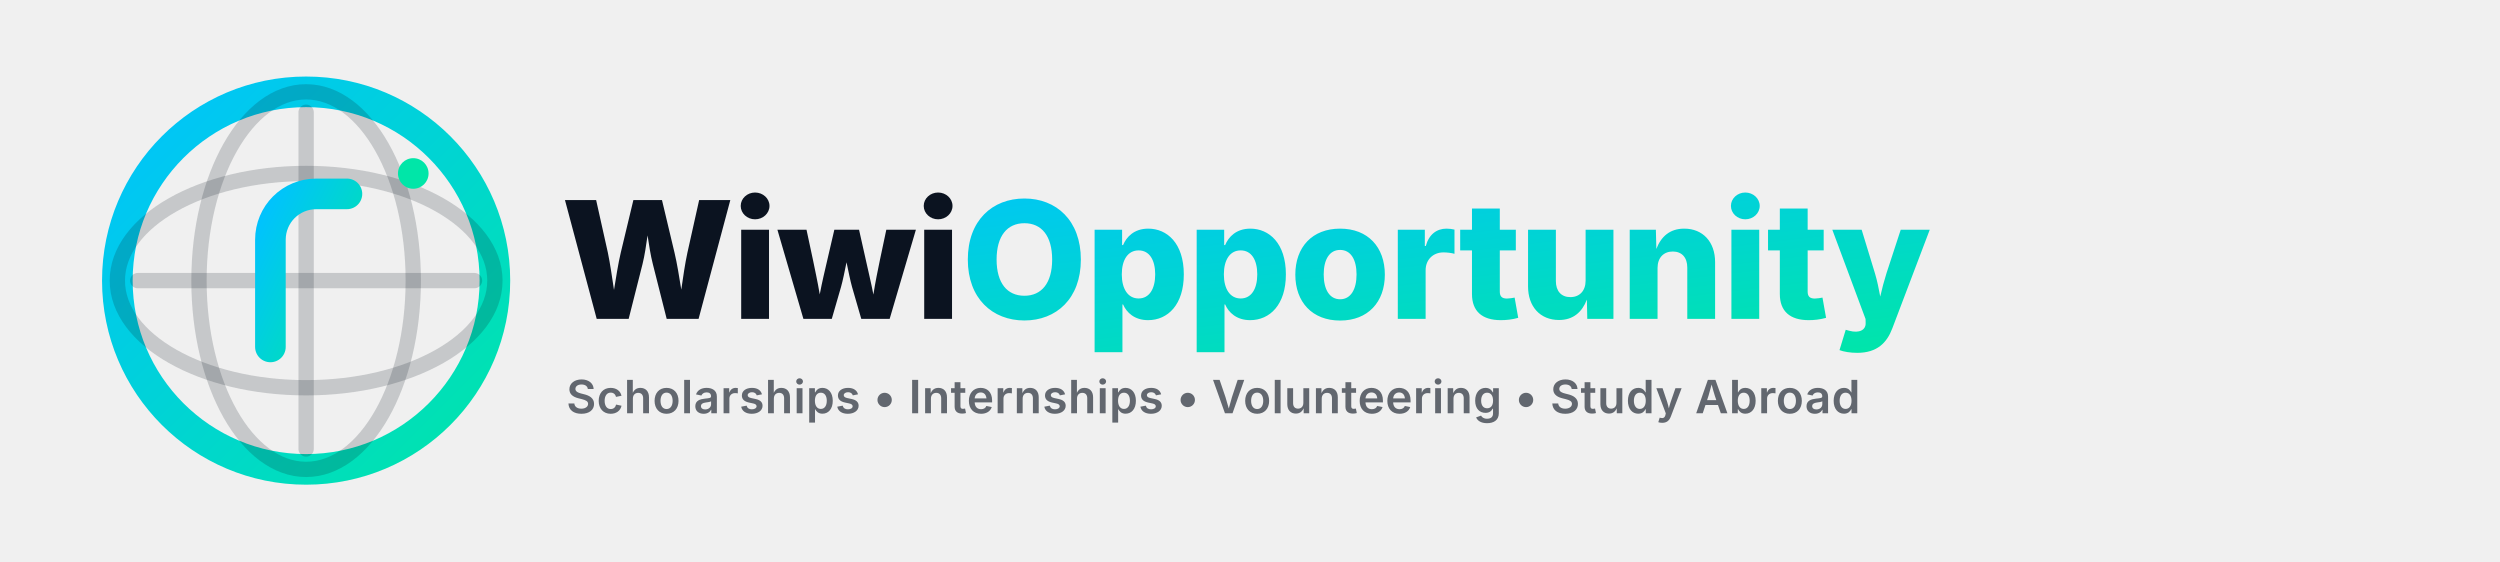
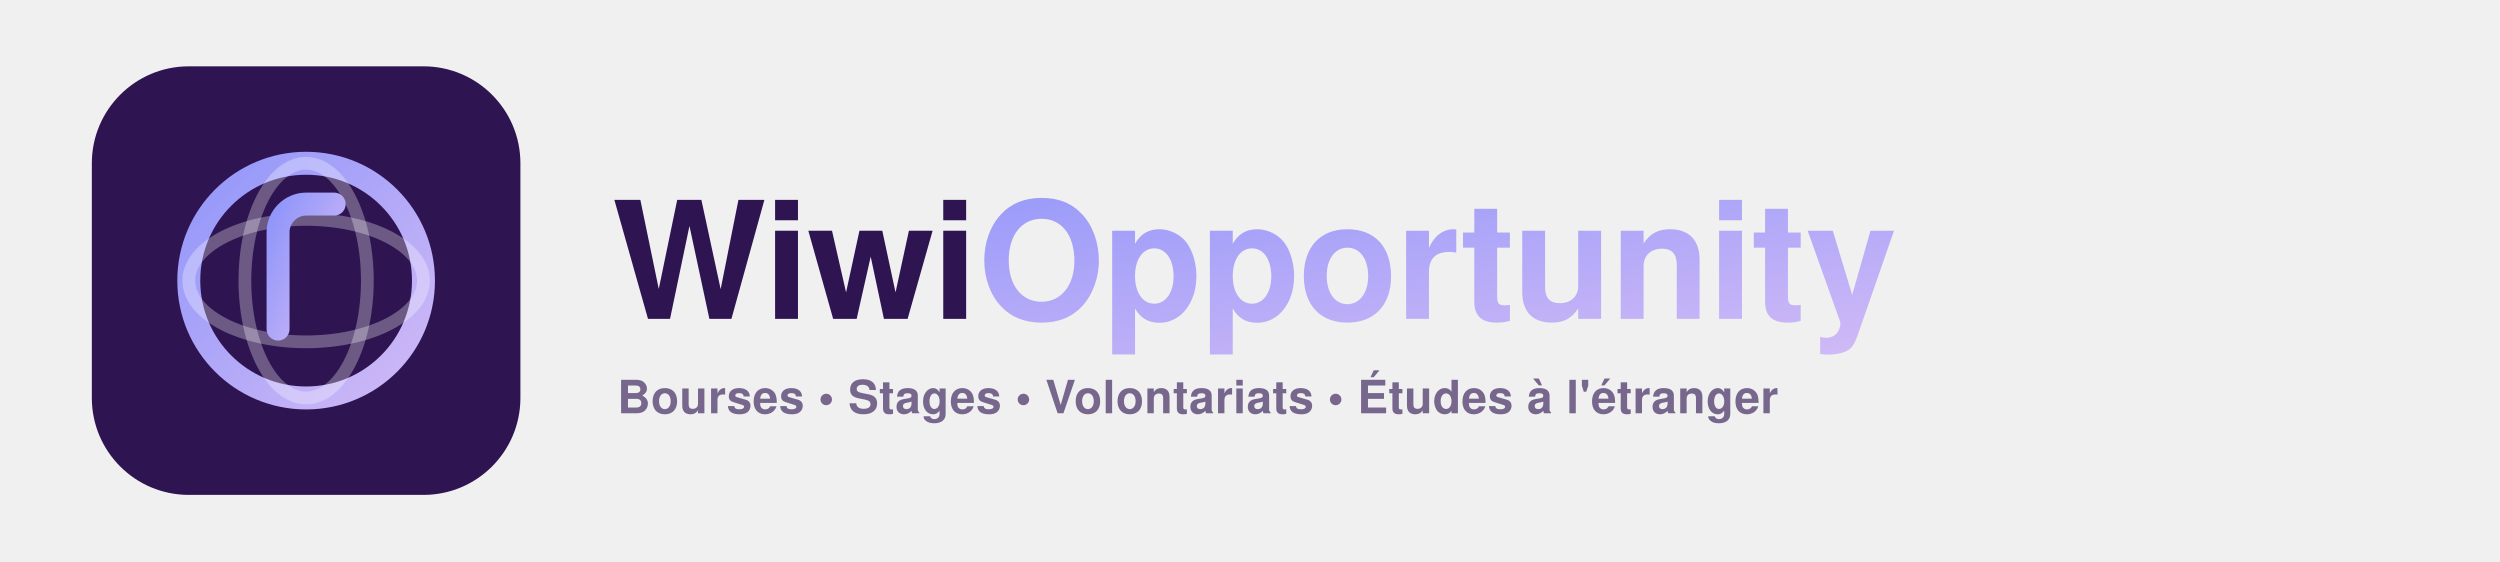
<svg xmlns="http://www.w3.org/2000/svg" width="980" height="220" viewBox="0 0 980 220" role="img" aria-label="WiwiOpportunity logo">
  <defs>
    <linearGradient id="woGrad" x1="0" y1="0" x2="1" y2="1">
-       <stop offset="0" stop-color="#00C2FF" />
-       <stop offset="1" stop-color="#00E6A8" />
+       <stop offset="0" stop-color="#9196fa" />
+       <stop offset="1" stop-color="#d1baf6" />
    </linearGradient>
-     <style>
-       .word { font-family: Inter, ui-sans-serif, system-ui, -apple-system, Segoe UI, Roboto, Arial, "Helvetica Neue", sans-serif; }
-     </style>
  </defs>
  <g transform="translate(40,30)">
-     <circle cx="80" cy="80" r="74" fill="none" stroke="url(#woGrad)" stroke-width="12" />
-     <ellipse cx="80" cy="80" rx="42" ry="74" fill="none" stroke="#0B1320" stroke-opacity="0.18" stroke-width="6" />
-     <ellipse cx="80" cy="80" rx="74" ry="42" fill="none" stroke="#0B1320" stroke-opacity="0.18" stroke-width="6" />
-     <path d="M14 80 H146" stroke="#0B1320" stroke-opacity="0.18" stroke-width="6" stroke-linecap="round" />
-     <path d="M80 14 V146" stroke="#0B1320" stroke-opacity="0.18" stroke-width="6" stroke-linecap="round" />
-     <path d="M66 106 L66 64 C66 54 74 46 84 46 L96 46" fill="none" stroke="url(#woGrad)" stroke-width="12" stroke-linecap="round" stroke-linejoin="round" />
-     <path d="M96 46 L96 66" fill="none" stroke="url(#woGrad)" stroke-width="12" stroke-linecap="round" />
-     <path d="M96 46 L116 46" fill="none" stroke="url(#woGrad)" stroke-width="12" stroke-linecap="round" />
-     <circle cx="122" cy="38" r="6" fill="#00E6A8" />
+     <rect x="-4" y="-4" width="168" height="168" rx="38" fill="#2e1451" />
+     <circle cx="80" cy="80" r="46" fill="none" stroke="url(#woGrad)" stroke-width="9" />
+     <ellipse cx="80" cy="80" rx="24" ry="46" fill="none" stroke="#FFFFFF" stroke-opacity="0.30" stroke-width="5" />
+     <ellipse cx="80" cy="80" rx="46" ry="24" fill="none" stroke="#FFFFFF" stroke-opacity="0.30" stroke-width="5" />
+     <path d="M69 99 V61 C69 55 74 50 80 50 H91" fill="none" stroke="url(#woGrad)" stroke-width="9" stroke-linecap="round" stroke-linejoin="round" />
+     <path d="M91 50 V66" stroke="url(#woGrad)" stroke-width="9" stroke-linecap="round" />
+     <path d="M91 50 H107" stroke="url(#woGrad)" stroke-width="9" stroke-linecap="round" />
  </g>
-   <g class="word" transform="translate(220,70)">
-     <text x="0" y="55" font-size="64" font-weight="800" fill="#0B1320" letter-spacing="-0.8">
-       Wiwi<tspan fill="url(#woGrad)">Opportunity</tspan>
+   <g class="word" transform="translate(240,70)">
+     <text x="0" y="55" font-family="Manrope, 'Segoe UI', Helvetica, sans-serif" font-size="64" font-weight="800" fill="#2e1451" letter-spacing="-0.8">Wiwi<tspan fill="url(#woGrad)">Opportunity</tspan>
    </text>
-     <text x="2" y="92" font-size="18" font-weight="600" fill="#0B1320" opacity="0.62" letter-spacing="0.2">
-       Scholarships • Internships • Volunteering • Study Abroad
-     </text>
+     <text x="2" y="92" font-family="Manrope, 'Segoe UI', Helvetica, sans-serif" font-size="18" font-weight="600" fill="#2e1451" opacity="0.62" letter-spacing="0.2">Bourses • Stages • Volontariats • Études à l'étranger</text>
  </g>
</svg>
